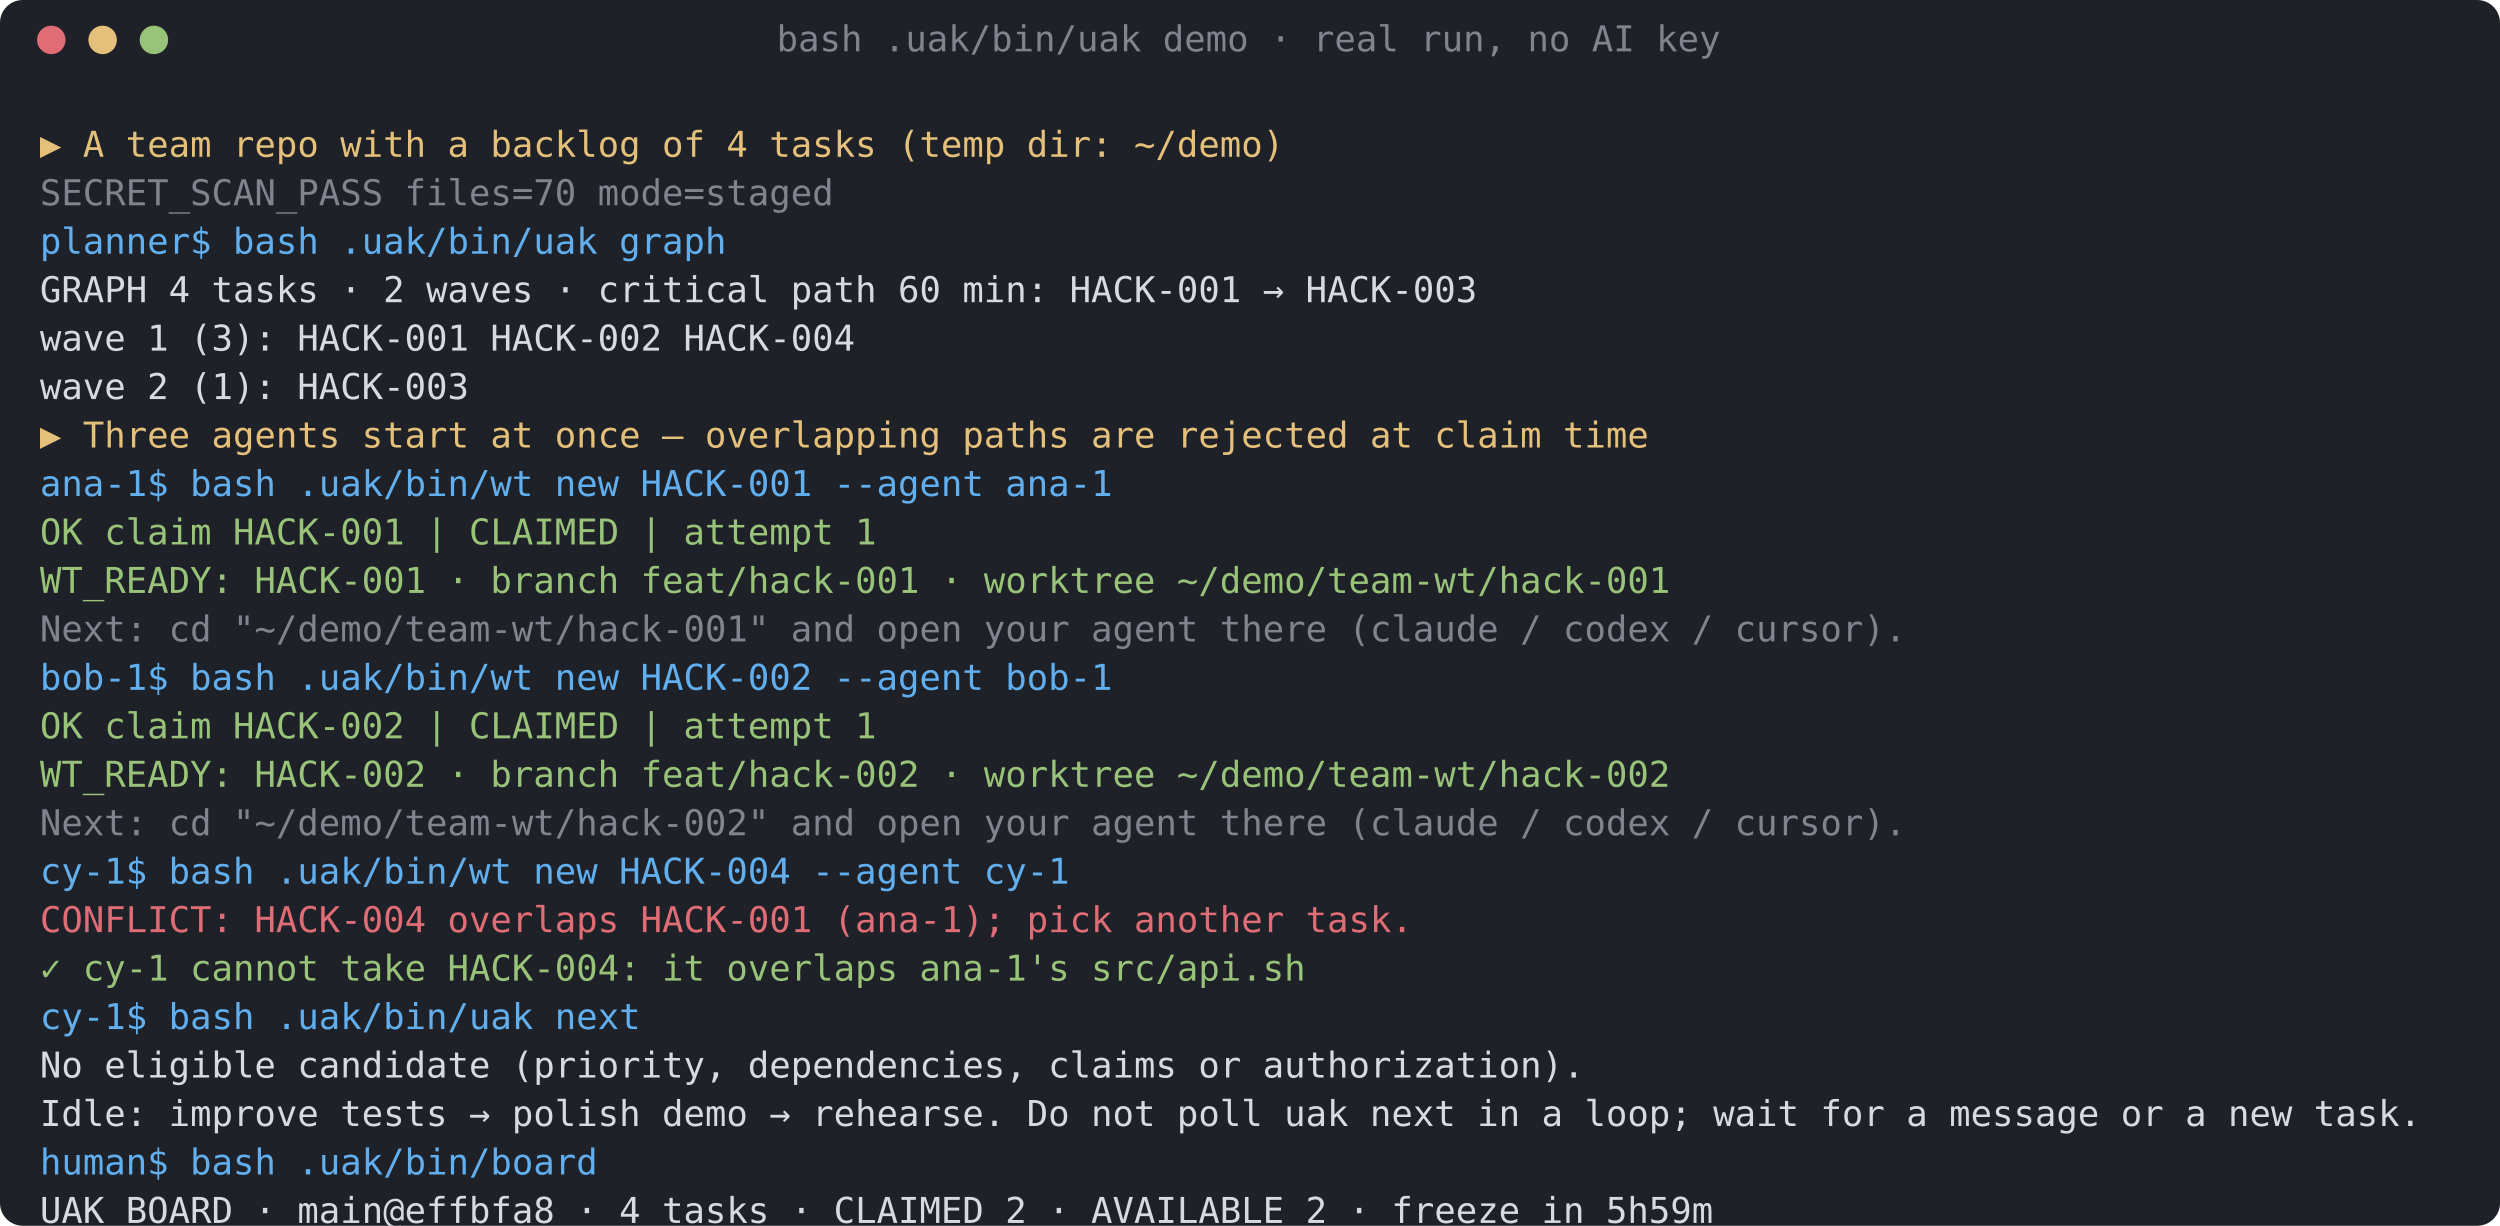
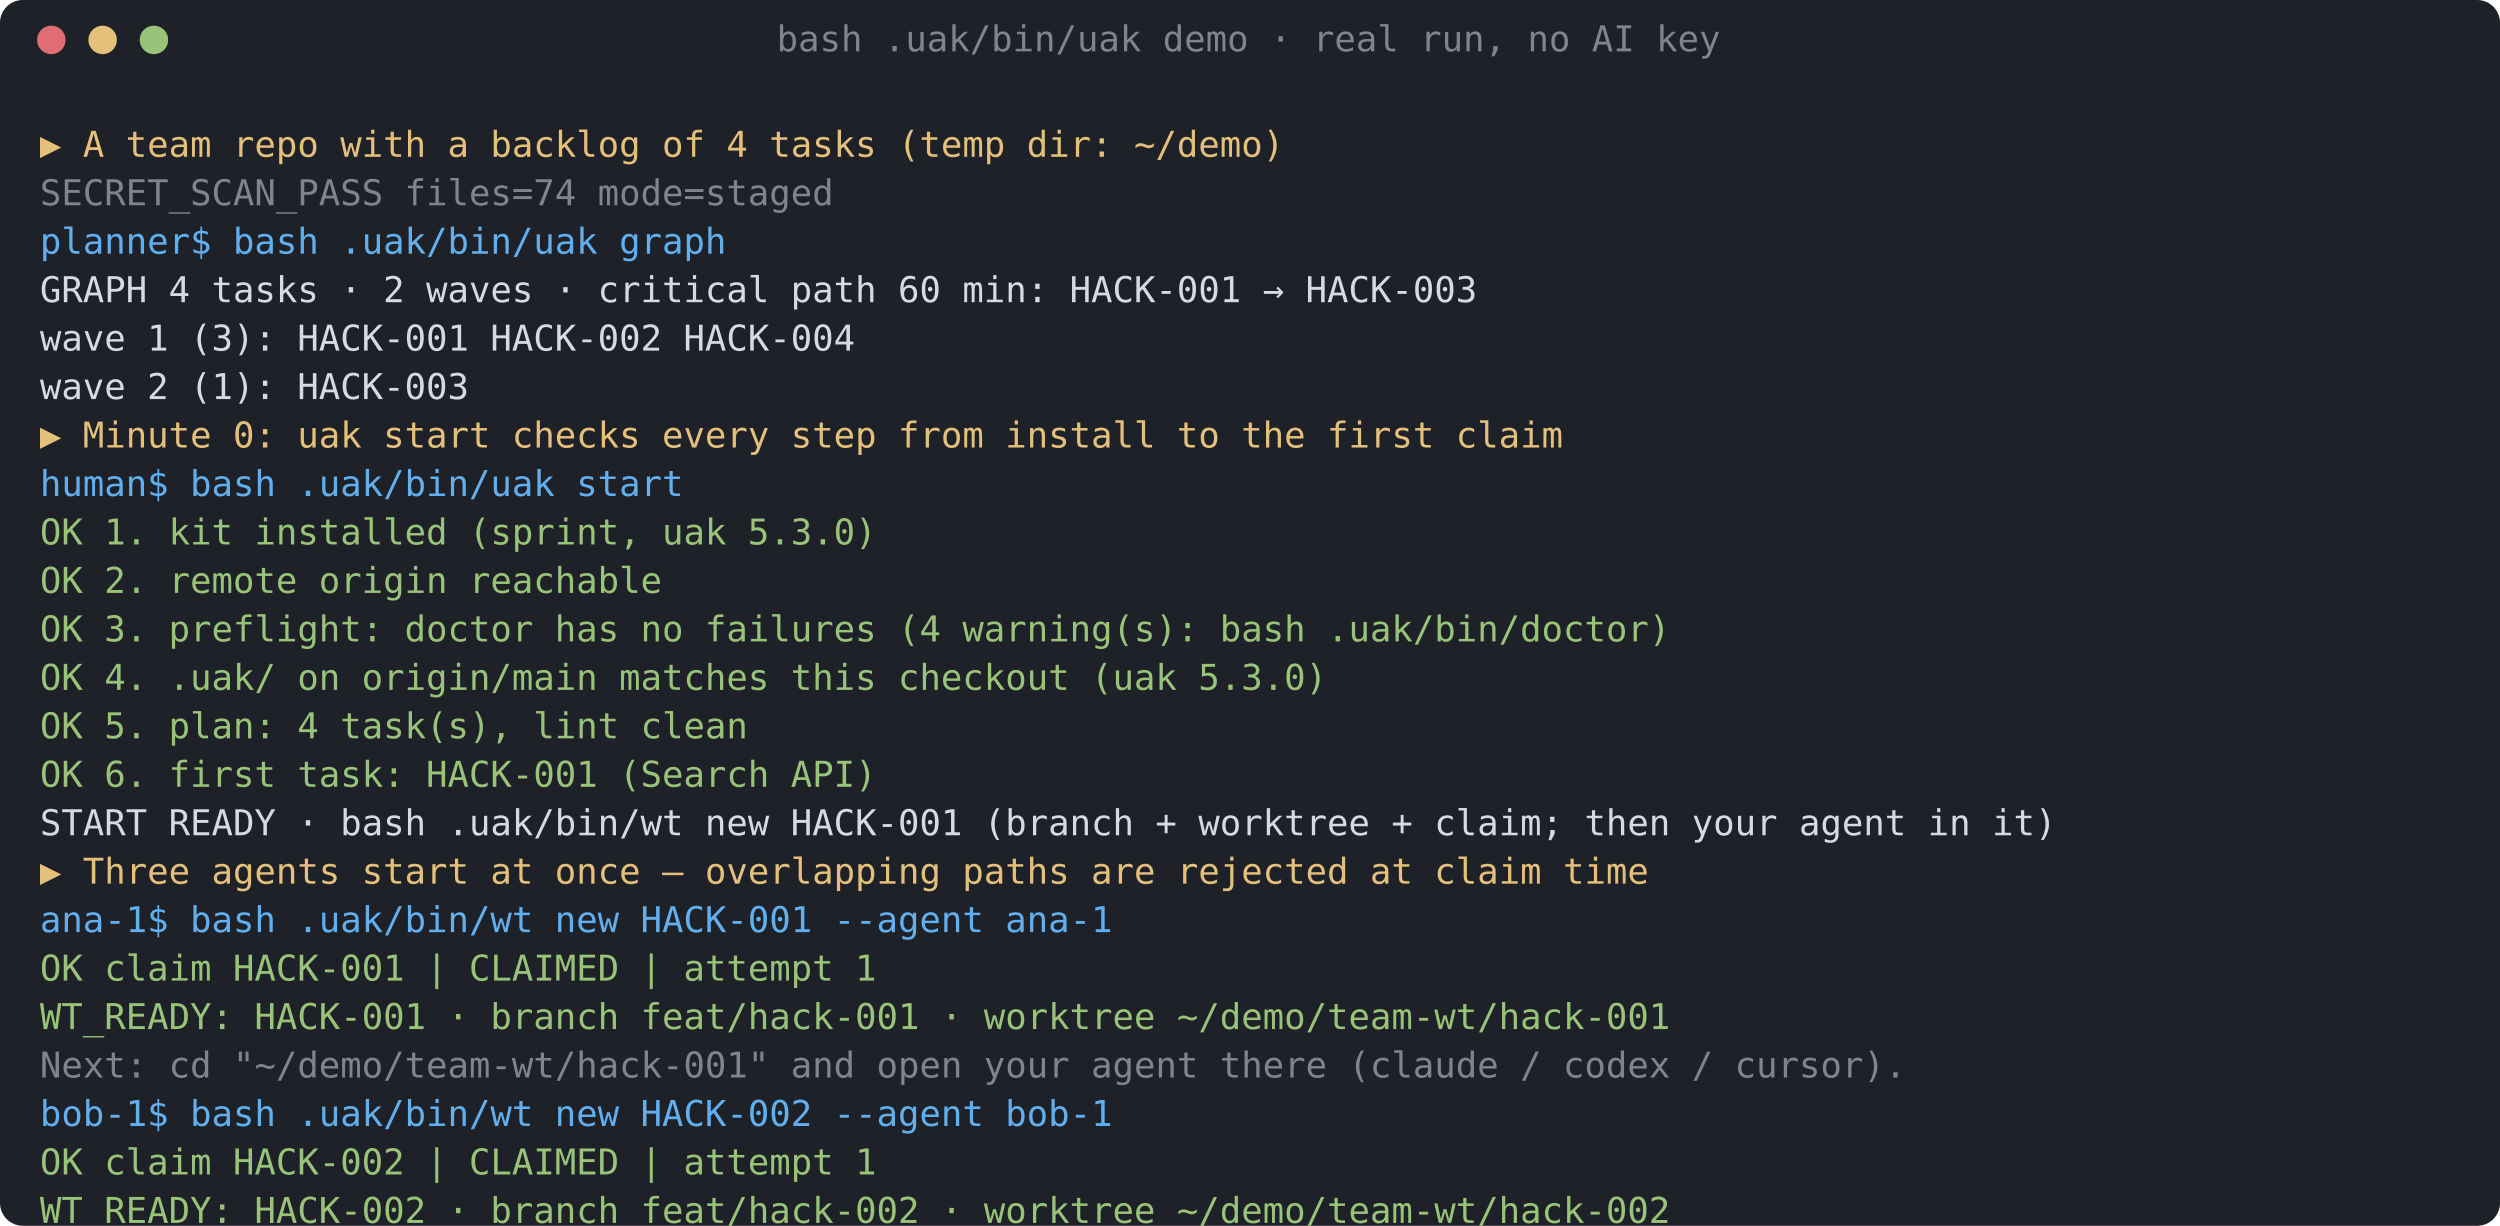
<svg xmlns="http://www.w3.org/2000/svg" width="877" height="430" viewBox="0 0 877 430" role="img" aria-label="uak demo: three agents claim, collide, loop, review and merge">
-   <style>text{font:12.5px ui-monospace,SFMono-Regular,Menlo,Consolas,monospace;white-space:pre}@keyframes l0{0%,1.928%{opacity:0}1.971%,100%{opacity:1}}.l0{animation:l0 23.34s infinite}@keyframes l1{0%,6.640%{opacity:0}6.683%,100%{opacity:1}}.l1{animation:l1 23.34s infinite}@keyframes l2{0%,7.154%{opacity:0}7.196%,100%{opacity:1}}.l2{animation:l2 23.34s infinite}@keyframes l3{0%,7.411%{opacity:0}7.453%,100%{opacity:1}}.l3{animation:l3 23.34s infinite}@keyframes l4{0%,7.668%{opacity:0}7.711%,100%{opacity:1}}.l4{animation:l4 23.34s infinite}@keyframes l5{0%,7.925%{opacity:0}7.968%,100%{opacity:1}}.l5{animation:l5 23.34s infinite}@keyframes l6{0%,8.182%{opacity:0}8.225%,100%{opacity:1}}.l6{animation:l6 23.34s infinite}@keyframes l7{0%,12.474%{opacity:0}12.517%,100%{opacity:1}}.l7{animation:l7 23.34s infinite}@keyframes l8{0%,16.727%{opacity:0}16.770%,100%{opacity:1}}.l8{animation:l8 23.34s infinite}@keyframes l9{0%,16.984%{opacity:0}17.027%,100%{opacity:1}}.l9{animation:l9 23.34s infinite}@keyframes l10{0%,17.241%{opacity:0}17.284%,100%{opacity:1}}.l10{animation:l10 23.34s infinite}@keyframes l11{0%,17.498%{opacity:0}17.541%,100%{opacity:1}}.l11{animation:l11 23.34s infinite}@keyframes l12{0%,21.710%{opacity:0}21.752%,100%{opacity:1}}.l12{animation:l12 23.34s infinite}@keyframes l13{0%,21.967%{opacity:0}22.009%,100%{opacity:1}}.l13{animation:l13 23.34s infinite}@keyframes l14{0%,22.224%{opacity:0}22.266%,100%{opacity:1}}.l14{animation:l14 23.34s infinite}@keyframes l15{0%,22.481%{opacity:0}22.523%,100%{opacity:1}}.l15{animation:l15 23.34s infinite}@keyframes l16{0%,25.109%{opacity:0}25.152%,100%{opacity:1}}.l16{animation:l16 23.34s infinite}@keyframes l17{0%,25.366%{opacity:0}25.409%,100%{opacity:1}}.l17{animation:l17 23.34s infinite}@keyframes l18{0%,25.623%{opacity:0}25.666%,100%{opacity:1}}.l18{animation:l18 23.34s infinite}@keyframes l19{0%,30.335%{opacity:0}30.378%,100%{opacity:1}}.l19{animation:l19 23.34s infinite}@keyframes l20{0%,30.592%{opacity:0}30.635%,100%{opacity:1}}.l20{animation:l20 23.34s infinite}@keyframes l21{0%,30.849%{opacity:0}30.892%,100%{opacity:1}}.l21{animation:l21 23.34s infinite}@keyframes l22{0%,31.170%{opacity:0}31.213%,100%{opacity:1}}.l22{animation:l22 23.34s infinite}@keyframes l23{0%,31.427%{opacity:0}31.470%,100%{opacity:1}}.l23{animation:l23 23.34s infinite}@keyframes l24{0%,31.684%{opacity:0}31.727%,100%{opacity:1}}.l24{animation:l24 23.34s infinite}@keyframes l25{0%,31.941%{opacity:0}31.984%,100%{opacity:1}}.l25{animation:l25 23.34s infinite}@keyframes l26{0%,32.198%{opacity:0}32.241%,100%{opacity:1}}.l26{animation:l26 23.34s infinite}@keyframes l27{0%,32.455%{opacity:0}32.498%,100%{opacity:1}}.l27{animation:l27 23.34s infinite}@keyframes l28{0%,36.759%{opacity:0}36.801%,100%{opacity:1}}.l28{animation:l28 23.34s infinite}@keyframes l29{0%,41.471%{opacity:0}41.514%,100%{opacity:1}}.l29{animation:l29 23.34s infinite}@keyframes l30{0%,41.728%{opacity:0}41.771%,100%{opacity:1}}.l30{animation:l30 23.34s infinite}@keyframes l31{0%,41.985%{opacity:0}42.028%,100%{opacity:1}}.l31{animation:l31 23.34s infinite}@keyframes l32{0%,42.242%{opacity:0}42.285%,100%{opacity:1}}.l32{animation:l32 23.34s infinite}@keyframes l33{0%,42.499%{opacity:0}42.542%,100%{opacity:1}}.l33{animation:l33 23.34s infinite}@keyframes l34{0%,47.165%{opacity:0}47.208%,100%{opacity:1}}.l34{animation:l34 23.34s infinite}@keyframes l35{0%,50.223%{opacity:0}50.266%,100%{opacity:1}}.l35{animation:l35 23.34s infinite}@keyframes l36{0%,50.480%{opacity:0}50.523%,100%{opacity:1}}.l36{animation:l36 23.34s infinite}@keyframes l37{0%,50.737%{opacity:0}50.780%,100%{opacity:1}}.l37{animation:l37 23.34s infinite}@keyframes l38{0%,55.030%{opacity:0}55.072%,100%{opacity:1}}.l38{animation:l38 23.34s infinite}@keyframes l39{0%,57.275%{opacity:0}57.318%,100%{opacity:1}}.l39{animation:l39 23.34s infinite}@keyframes l40{0%,57.532%{opacity:0}57.575%,100%{opacity:1}}.l40{animation:l40 23.34s infinite}@keyframes l41{0%,62.244%{opacity:0}62.287%,100%{opacity:1}}.l41{animation:l41 23.34s infinite}@keyframes l42{0%,62.501%{opacity:0}62.544%,100%{opacity:1}}.l42{animation:l42 23.34s infinite}@keyframes l43{0%,66.798%{opacity:0}66.841%,100%{opacity:1}}.l43{animation:l43 23.34s infinite}@keyframes l44{0%,69.296%{opacity:0}69.339%,100%{opacity:1}}.l44{animation:l44 23.34s infinite}@keyframes l45{0%,69.553%{opacity:0}69.596%,100%{opacity:1}}.l45{animation:l45 23.34s infinite}@keyframes l46{0%,69.810%{opacity:0}69.853%,100%{opacity:1}}.l46{animation:l46 23.34s infinite}@keyframes l47{0%,74.501%{opacity:0}74.544%,100%{opacity:1}}.l47{animation:l47 23.34s infinite}@keyframes l48{0%,74.758%{opacity:0}74.801%,100%{opacity:1}}.l48{animation:l48 23.34s infinite}@keyframes l49{0%,75.015%{opacity:0}75.058%,100%{opacity:1}}.l49{animation:l49 23.34s infinite}@keyframes l50{0%,75.272%{opacity:0}75.315%,100%{opacity:1}}.l50{animation:l50 23.34s infinite}@keyframes l51{0%,79.565%{opacity:0}79.607%,100%{opacity:1}}.l51{animation:l51 23.34s infinite}@keyframes l52{0%,79.979%{opacity:0}80.022%,100%{opacity:1}}.l52{animation:l52 23.34s infinite}@keyframes l53{0%,80.236%{opacity:0}80.279%,100%{opacity:1}}.l53{animation:l53 23.34s infinite}@keyframes l54{0%,80.493%{opacity:0}80.536%,100%{opacity:1}}.l54{animation:l54 23.34s infinite}@keyframes l55{0%,80.751%{opacity:0}80.793%,100%{opacity:1}}.l55{animation:l55 23.34s infinite}@keyframes l56{0%,81.008%{opacity:0}81.050%,100%{opacity:1}}.l56{animation:l56 23.34s infinite}@keyframes l57{0%,81.265%{opacity:0}81.307%,100%{opacity:1}}.l57{animation:l57 23.34s infinite}@keyframes l58{0%,81.536%{opacity:0}81.579%,100%{opacity:1}}.l58{animation:l58 23.34s infinite}@keyframes l59{0%,81.793%{opacity:0}81.836%,100%{opacity:1}}.l59{animation:l59 23.34s infinite}@keyframes l60{0%,82.050%{opacity:0}82.093%,100%{opacity:1}}.l60{animation:l60 23.34s infinite}@keyframes l61{0%,82.308%{opacity:0}82.350%,100%{opacity:1}}.l61{animation:l61 23.34s infinite}@keyframes l62{0%,82.565%{opacity:0}82.607%,100%{opacity:1}}.l62{animation:l62 23.34s infinite}@keyframes l63{0%,82.822%{opacity:0}82.864%,100%{opacity:1}}.l63{animation:l63 23.34s infinite}@keyframes scroll{0%{transform:translateY(0)}31.213%{transform:translateY(-17px)}31.470%{transform:translateY(-34px)}31.727%{transform:translateY(-51px)}31.984%{transform:translateY(-68px)}32.241%{transform:translateY(-85px)}32.498%{transform:translateY(-102px)}36.801%{transform:translateY(-119px)}41.514%{transform:translateY(-136px)}41.771%{transform:translateY(-153px)}42.028%{transform:translateY(-170px)}42.285%{transform:translateY(-187px)}42.542%{transform:translateY(-204px)}47.208%{transform:translateY(-221px)}50.266%{transform:translateY(-238px)}50.523%{transform:translateY(-255px)}50.780%{transform:translateY(-272px)}55.072%{transform:translateY(-289px)}57.318%{transform:translateY(-306px)}57.575%{transform:translateY(-323px)}62.287%{transform:translateY(-340px)}62.544%{transform:translateY(-357px)}66.841%{transform:translateY(-374px)}69.339%{transform:translateY(-391px)}69.596%{transform:translateY(-408px)}69.853%{transform:translateY(-425px)}74.544%{transform:translateY(-442px)}74.801%{transform:translateY(-459px)}75.058%{transform:translateY(-476px)}75.315%{transform:translateY(-493px)}79.607%{transform:translateY(-510px)}80.022%{transform:translateY(-527px)}80.279%{transform:translateY(-544px)}80.536%{transform:translateY(-561px)}80.793%{transform:translateY(-578px)}81.050%{transform:translateY(-595px)}81.307%{transform:translateY(-612px)}81.579%{transform:translateY(-629px)}81.836%{transform:translateY(-646px)}82.093%{transform:translateY(-663px)}82.350%{transform:translateY(-680px)}82.607%{transform:translateY(-697px)}82.864%{transform:translateY(-714px)}100%{transform:translateY(-714px)}}.scroll{animation:scroll 23.34s steps(1,end) infinite}</style>
+   <style>text{font:12.5px ui-monospace,SFMono-Regular,Menlo,Consolas,monospace;white-space:pre}@keyframes l0{0%,1.761%{opacity:0}1.800%,100%{opacity:1}}.l0{animation:l0 25.55s infinite}@keyframes l1{0%,6.066%{opacity:0}6.105%,100%{opacity:1}}.l1{animation:l1 25.55s infinite}@keyframes l2{0%,6.558%{opacity:0}6.597%,100%{opacity:1}}.l2{animation:l2 25.55s infinite}@keyframes l3{0%,6.793%{opacity:0}6.832%,100%{opacity:1}}.l3{animation:l3 25.55s infinite}@keyframes l4{0%,7.028%{opacity:0}7.067%,100%{opacity:1}}.l4{animation:l4 25.55s infinite}@keyframes l5{0%,7.263%{opacity:0}7.302%,100%{opacity:1}}.l5{animation:l5 25.55s infinite}@keyframes l6{0%,7.498%{opacity:0}7.537%,100%{opacity:1}}.l6{animation:l6 25.55s infinite}@keyframes l7{0%,11.420%{opacity:0}11.459%,100%{opacity:1}}.l7{animation:l7 25.55s infinite}@keyframes l8{0%,15.725%{opacity:0}15.764%,100%{opacity:1}}.l8{animation:l8 25.55s infinite}@keyframes l9{0%,15.959%{opacity:0}15.999%,100%{opacity:1}}.l9{animation:l9 25.55s infinite}@keyframes l10{0%,16.194%{opacity:0}16.233%,100%{opacity:1}}.l10{animation:l10 25.55s infinite}@keyframes l11{0%,16.429%{opacity:0}16.468%,100%{opacity:1}}.l11{animation:l11 25.55s infinite}@keyframes l12{0%,16.664%{opacity:0}16.703%,100%{opacity:1}}.l12{animation:l12 25.55s infinite}@keyframes l13{0%,16.899%{opacity:0}16.938%,100%{opacity:1}}.l13{animation:l13 25.55s infinite}@keyframes l14{0%,17.133%{opacity:0}17.173%,100%{opacity:1}}.l14{animation:l14 25.55s infinite}@keyframes l15{0%,17.368%{opacity:0}17.407%,100%{opacity:1}}.l15{animation:l15 25.55s infinite}@keyframes l16{0%,21.291%{opacity:0}21.330%,100%{opacity:1}}.l16{animation:l16 25.55s infinite}@keyframes l17{0%,25.143%{opacity:0}25.182%,100%{opacity:1}}.l17{animation:l17 25.55s infinite}@keyframes l18{0%,25.378%{opacity:0}25.417%,100%{opacity:1}}.l18{animation:l18 25.55s infinite}@keyframes l19{0%,25.613%{opacity:0}25.652%,100%{opacity:1}}.l19{animation:l19 25.55s infinite}@keyframes l20{0%,25.848%{opacity:0}25.887%,100%{opacity:1}}.l20{animation:l20 25.55s infinite}@keyframes l21{0%,29.820%{opacity:0}29.859%,100%{opacity:1}}.l21{animation:l21 25.55s infinite}@keyframes l22{0%,30.055%{opacity:0}30.094%,100%{opacity:1}}.l22{animation:l22 25.55s infinite}@keyframes l23{0%,30.289%{opacity:0}30.328%,100%{opacity:1}}.l23{animation:l23 25.55s infinite}@keyframes l24{0%,30.524%{opacity:0}30.563%,100%{opacity:1}}.l24{animation:l24 25.55s infinite}@keyframes l25{0%,32.913%{opacity:0}32.952%,100%{opacity:1}}.l25{animation:l25 25.55s infinite}@keyframes l26{0%,33.147%{opacity:0}33.187%,100%{opacity:1}}.l26{animation:l26 25.55s infinite}@keyframes l27{0%,33.382%{opacity:0}33.421%,100%{opacity:1}}.l27{animation:l27 25.55s infinite}@keyframes l28{0%,35.881%{opacity:0}35.920%,100%{opacity:1}}.l28{animation:l28 25.55s infinite}@keyframes l29{0%,36.116%{opacity:0}36.155%,100%{opacity:1}}.l29{animation:l29 25.55s infinite}@keyframes l30{0%,36.351%{opacity:0}36.390%,100%{opacity:1}}.l30{animation:l30 25.55s infinite}@keyframes l31{0%,36.585%{opacity:0}36.624%,100%{opacity:1}}.l31{animation:l31 25.55s infinite}@keyframes l32{0%,36.820%{opacity:0}36.859%,100%{opacity:1}}.l32{animation:l32 25.55s infinite}@keyframes l33{0%,37.126%{opacity:0}37.165%,100%{opacity:1}}.l33{animation:l33 25.55s infinite}@keyframes l34{0%,37.361%{opacity:0}37.400%,100%{opacity:1}}.l34{animation:l34 25.55s infinite}@keyframes l35{0%,37.595%{opacity:0}37.634%,100%{opacity:1}}.l35{animation:l35 25.55s infinite}@keyframes l36{0%,37.830%{opacity:0}37.869%,100%{opacity:1}}.l36{animation:l36 25.55s infinite}@keyframes l37{0%,38.065%{opacity:0}38.104%,100%{opacity:1}}.l37{animation:l37 25.55s infinite}@keyframes l38{0%,38.300%{opacity:0}38.339%,100%{opacity:1}}.l38{animation:l38 25.55s infinite}@keyframes l39{0%,42.231%{opacity:0}42.270%,100%{opacity:1}}.l39{animation:l39 25.55s infinite}@keyframes l40{0%,46.536%{opacity:0}46.575%,100%{opacity:1}}.l40{animation:l40 25.55s infinite}@keyframes l41{0%,46.771%{opacity:0}46.810%,100%{opacity:1}}.l41{animation:l41 25.55s infinite}@keyframes l42{0%,47.006%{opacity:0}47.045%,100%{opacity:1}}.l42{animation:l42 25.55s infinite}@keyframes l43{0%,47.240%{opacity:0}47.280%,100%{opacity:1}}.l43{animation:l43 25.55s infinite}@keyframes l44{0%,47.475%{opacity:0}47.514%,100%{opacity:1}}.l44{animation:l44 25.55s infinite}@keyframes l45{0%,51.737%{opacity:0}51.776%,100%{opacity:1}}.l45{animation:l45 25.55s infinite}@keyframes l46{0%,54.518%{opacity:0}54.557%,100%{opacity:1}}.l46{animation:l46 25.55s infinite}@keyframes l47{0%,54.753%{opacity:0}54.792%,100%{opacity:1}}.l47{animation:l47 25.55s infinite}@keyframes l48{0%,54.987%{opacity:0}55.026%,100%{opacity:1}}.l48{animation:l48 25.55s infinite}@keyframes l49{0%,58.908%{opacity:0}58.948%,100%{opacity:1}}.l49{animation:l49 25.55s infinite}@keyframes l50{0%,60.958%{opacity:0}60.997%,100%{opacity:1}}.l50{animation:l50 25.55s infinite}@keyframes l51{0%,61.193%{opacity:0}61.232%,100%{opacity:1}}.l51{animation:l51 25.55s infinite}@keyframes l52{0%,65.497%{opacity:0}65.537%,100%{opacity:1}}.l52{animation:l52 25.55s infinite}@keyframes l53{0%,65.732%{opacity:0}65.771%,100%{opacity:1}}.l53{animation:l53 25.55s infinite}@keyframes l54{0%,69.654%{opacity:0}69.694%,100%{opacity:1}}.l54{animation:l54 25.55s infinite}@keyframes l55{0%,72.021%{opacity:0}72.060%,100%{opacity:1}}.l55{animation:l55 25.55s infinite}@keyframes l56{0%,72.256%{opacity:0}72.295%,100%{opacity:1}}.l56{animation:l56 25.55s infinite}@keyframes l57{0%,72.491%{opacity:0}72.530%,100%{opacity:1}}.l57{animation:l57 25.55s infinite}@keyframes l58{0%,76.700%{opacity:0}76.739%,100%{opacity:1}}.l58{animation:l58 25.55s infinite}@keyframes l59{0%,76.935%{opacity:0}76.974%,100%{opacity:1}}.l59{animation:l59 25.55s infinite}@keyframes l60{0%,77.170%{opacity:0}77.209%,100%{opacity:1}}.l60{animation:l60 25.55s infinite}@keyframes l61{0%,77.404%{opacity:0}77.443%,100%{opacity:1}}.l61{animation:l61 25.55s infinite}@keyframes l62{0%,81.328%{opacity:0}81.367%,100%{opacity:1}}.l62{animation:l62 25.55s infinite}@keyframes l63{0%,81.710%{opacity:0}81.749%,100%{opacity:1}}.l63{animation:l63 25.55s infinite}@keyframes l64{0%,81.945%{opacity:0}81.984%,100%{opacity:1}}.l64{animation:l64 25.55s infinite}@keyframes l65{0%,82.179%{opacity:0}82.218%,100%{opacity:1}}.l65{animation:l65 25.55s infinite}@keyframes l66{0%,82.414%{opacity:0}82.453%,100%{opacity:1}}.l66{animation:l66 25.55s infinite}@keyframes l67{0%,82.649%{opacity:0}82.688%,100%{opacity:1}}.l67{animation:l67 25.55s infinite}@keyframes l68{0%,82.884%{opacity:0}82.923%,100%{opacity:1}}.l68{animation:l68 25.55s infinite}@keyframes l69{0%,83.133%{opacity:0}83.172%,100%{opacity:1}}.l69{animation:l69 25.55s infinite}@keyframes l70{0%,83.368%{opacity:0}83.407%,100%{opacity:1}}.l70{animation:l70 25.55s infinite}@keyframes l71{0%,83.603%{opacity:0}83.642%,100%{opacity:1}}.l71{animation:l71 25.55s infinite}@keyframes l72{0%,83.837%{opacity:0}83.877%,100%{opacity:1}}.l72{animation:l72 25.55s infinite}@keyframes l73{0%,84.072%{opacity:0}84.111%,100%{opacity:1}}.l73{animation:l73 25.55s infinite}@keyframes l74{0%,84.307%{opacity:0}84.346%,100%{opacity:1}}.l74{animation:l74 25.55s infinite}@keyframes scroll{0%{transform:translateY(0)}30.094%{transform:translateY(-17px)}30.328%{transform:translateY(-34px)}30.563%{transform:translateY(-51px)}32.952%{transform:translateY(-68px)}33.187%{transform:translateY(-85px)}33.421%{transform:translateY(-102px)}35.920%{transform:translateY(-119px)}36.155%{transform:translateY(-136px)}36.390%{transform:translateY(-153px)}36.624%{transform:translateY(-170px)}36.859%{transform:translateY(-187px)}37.165%{transform:translateY(-204px)}37.400%{transform:translateY(-221px)}37.634%{transform:translateY(-238px)}37.869%{transform:translateY(-255px)}38.104%{transform:translateY(-272px)}38.339%{transform:translateY(-289px)}42.270%{transform:translateY(-306px)}46.575%{transform:translateY(-323px)}46.810%{transform:translateY(-340px)}47.045%{transform:translateY(-357px)}47.280%{transform:translateY(-374px)}47.514%{transform:translateY(-391px)}51.776%{transform:translateY(-408px)}54.557%{transform:translateY(-425px)}54.792%{transform:translateY(-442px)}55.026%{transform:translateY(-459px)}58.948%{transform:translateY(-476px)}60.997%{transform:translateY(-493px)}61.232%{transform:translateY(-510px)}65.537%{transform:translateY(-527px)}65.771%{transform:translateY(-544px)}69.694%{transform:translateY(-561px)}72.060%{transform:translateY(-578px)}72.295%{transform:translateY(-595px)}72.530%{transform:translateY(-612px)}76.739%{transform:translateY(-629px)}76.974%{transform:translateY(-646px)}77.209%{transform:translateY(-663px)}77.443%{transform:translateY(-680px)}81.367%{transform:translateY(-697px)}81.749%{transform:translateY(-714px)}81.984%{transform:translateY(-731px)}82.218%{transform:translateY(-748px)}82.453%{transform:translateY(-765px)}82.688%{transform:translateY(-782px)}82.923%{transform:translateY(-799px)}83.172%{transform:translateY(-816px)}83.407%{transform:translateY(-833px)}83.642%{transform:translateY(-850px)}83.877%{transform:translateY(-867px)}84.111%{transform:translateY(-884px)}84.346%{transform:translateY(-901px)}100%{transform:translateY(-901px)}}.scroll{animation:scroll 25.55s steps(1,end) infinite}</style>
  <rect width="100%" height="100%" rx="8" fill="#1e2127" />
  <circle cx="18" cy="14" r="5" fill="#e06c75" />
  <circle cx="36" cy="14" r="5" fill="#e5c07b" />
  <circle cx="54" cy="14" r="5" fill="#98c379" />
  <text x="438" y="18" fill="#7f848e" text-anchor="middle">bash .uak/bin/uak demo · real run, no AI key</text>
  <clipPath id="c">
    <rect x="0" y="28" width="877" height="402" />
  </clipPath>
  <g clip-path="url(#c)">
    <g class="scroll">
      <text class="l0" x="14" y="55" fill="#e5c07b">▶ A team repo with a backlog of 4 tasks (temp dir: ~/demo)</text>
-       <text class="l1" x="14" y="72" fill="#7f848e">SECRET_SCAN_PASS files=70 mode=staged</text>
+       <text class="l1" x="14" y="72" fill="#7f848e">SECRET_SCAN_PASS files=74 mode=staged</text>
      <text class="l2" x="14" y="89" fill="#61afef">  planner$ bash .uak/bin/uak graph</text>
      <text class="l3" x="14" y="106" fill="#d7dae0">    GRAPH 4 tasks · 2 waves · critical path 60 min: HACK-001 → HACK-003</text>
      <text class="l4" x="14" y="123" fill="#d7dae0">    wave 1 (3): HACK-001 HACK-002 HACK-004</text>
      <text class="l5" x="14" y="140" fill="#d7dae0">    wave 2 (1): HACK-003</text>
-       <text class="l6" x="14" y="157" fill="#e5c07b">▶ Three agents start at once — overlapping paths are rejected at claim time</text>
-       <text class="l7" x="14" y="174" fill="#61afef">  ana-1$ bash .uak/bin/wt new HACK-001 --agent ana-1</text>
-       <text class="l8" x="14" y="191" fill="#98c379">    OK claim HACK-001 | CLAIMED | attempt 1</text>
-       <text class="l9" x="14" y="208" fill="#98c379">    WT_READY: HACK-001 · branch feat/hack-001 · worktree ~/demo/team-wt/hack-001</text>
-       <text class="l10" x="14" y="225" fill="#7f848e">    Next: cd "~/demo/team-wt/hack-001" and open your agent there (claude / codex / cursor).</text>
-       <text class="l11" x="14" y="242" fill="#61afef">  bob-1$ bash .uak/bin/wt new HACK-002 --agent bob-1</text>
-       <text class="l12" x="14" y="259" fill="#98c379">    OK claim HACK-002 | CLAIMED | attempt 1</text>
-       <text class="l13" x="14" y="276" fill="#98c379">    WT_READY: HACK-002 · branch feat/hack-002 · worktree ~/demo/team-wt/hack-002</text>
-       <text class="l14" x="14" y="293" fill="#7f848e">    Next: cd "~/demo/team-wt/hack-002" and open your agent there (claude / codex / cursor).</text>
-       <text class="l15" x="14" y="310" fill="#61afef">  cy-1$ bash .uak/bin/wt new HACK-004 --agent cy-1</text>
-       <text class="l16" x="14" y="327" fill="#e06c75">    CONFLICT: HACK-004 overlaps HACK-001 (ana-1); pick another task.</text>
-       <text class="l17" x="14" y="344" fill="#98c379">  ✓ cy-1 cannot take HACK-004: it overlaps ana-1's src/api.sh</text>
-       <text class="l18" x="14" y="361" fill="#61afef">  cy-1$ bash .uak/bin/uak next</text>
-       <text class="l19" x="14" y="378" fill="#d7dae0">    No eligible candidate (priority, dependencies, claims or authorization).</text>
-       <text class="l20" x="14" y="395" fill="#d7dae0">    Idle: improve tests → polish demo → rehearse. Do not poll uak next in a loop; wait for a message or a new task.</text>
-       <text class="l21" x="14" y="412" fill="#61afef">  human$ bash .uak/bin/board</text>
-       <text class="l22" x="14" y="429" fill="#d7dae0">    UAK BOARD · main@effbfa8 · 4 tasks · CLAIMED 2 · AVAILABLE 2 · freeze in 5h59m</text>
-       <text class="l23" x="14" y="446" fill="#d7dae0">    CLAIMED    HACK-001  ana-1      lease 44m    w1  Search API</text>
-       <text class="l24" x="14" y="463" fill="#d7dae0">    CLAIMED    HACK-002  bob-1      lease 44m    w1  Results UI</text>
-       <text class="l25" x="14" y="480" fill="#d7dae0">    AVAILABLE  HACK-003  P0         -            w2  Ranking</text>
-       <text class="l26" x="14" y="497" fill="#d7dae0">    AVAILABLE  HACK-004  P1         -            w1  API cache</text>
-       <text class="l27" x="14" y="514" fill="#e5c07b">▶ ana-1 fixes the failing API with a bounded loop (fake agent: no AI key needed)</text>
-       <text class="l28" x="14" y="531" fill="#61afef">  ana-1$ bash .uak/bin/uak loop --verify bash tests/api_test.sh --agent bash ~/demo/fake-agent.sh --max 5 --task HACK-</text>
-       <text class="l29" x="14" y="548" fill="#e06c75">    LOOP_FAIL iteration=1 exit=1 · expected 3 results, got: 0 results for pompe</text>
-       <text class="l30" x="14" y="565" fill="#e06c75">    LOOP_FAIL iteration=2 exit=1 · expected 3 results, got: 2 results for pompe</text>
-       <text class="l31" x="14" y="582" fill="#98c379">    LOOP_PASS iteration=3 · api ok</text>
-       <text class="l32" x="14" y="599" fill="#7f848e">    LOOP_SUMMARY 3 iteration(s) · 1 s · changed: 1 file changed, 1 insertion(+), 1 deletion(-) · log ~/demo/team/.git/</text>
-       <text class="l33" x="14" y="616" fill="#e5c07b">▶ ana-1 ships: push + PR + evidence → a reviewer is asked by rotation</text>
-       <text class="l34" x="14" y="633" fill="#61afef">  ana-1$ bash .uak/bin/uak done HACK-001 --pr https://github.com/example/demo/pull/1 --evidence bash tests/api_test.sh</text>
-       <text class="l35" x="14" y="650" fill="#98c379">    OK done HACK-001 | REVIEW | attempt 1</text>
-       <text class="l36" x="14" y="667" fill="#7f848e">    Next: bash .uak/bin/uak wait HACK-001 --for approve (one call; returns on approve or reject). Meanwhile: uak next </text>
-       <text class="l37" x="14" y="684" fill="#e5c07b">▶ bob-1 (not the author) reviews the exact SHA, then the gated merge queue integrates it</text>
-       <text class="l38" x="14" y="701" fill="#61afef">  bob-1$ bash .uak/bin/uak review HACK-001 --sha 71bd661 --verdict approve</text>
-       <text class="l39" x="14" y="718" fill="#98c379">    OK review HACK-001 | REVIEW | attempt 1</text>
-       <text class="l40" x="14" y="735" fill="#61afef">  ana-1$ bash .uak/bin/uak merge HACK-001</text>
-       <text class="l41" x="14" y="752" fill="#98c379">    OK merge HACK-001 | INTEGRATED | 374f66a | review bob-1 | atomic claims+main</text>
-       <text class="l42" x="14" y="769" fill="#e5c07b">▶ The dependent task unlocks by itself</text>
-       <text class="l43" x="14" y="786" fill="#61afef">  cy-1$ bash .uak/bin/uak next</text>
-       <text class="l44" x="14" y="803" fill="#d7dae0">    HACK-003 | AVAILABLE | P0</text>
-       <text class="l45" x="14" y="820" fill="#7f848e">    Next: Implement HACK-003 and run: true</text>
-       <text class="l46" x="14" y="837" fill="#61afef">  cy-1$ bash .uak/bin/wt new HACK-003 --agent cy-1</text>
-       <text class="l47" x="14" y="854" fill="#98c379">    OK claim HACK-003 | CLAIMED | attempt 1</text>
-       <text class="l48" x="14" y="871" fill="#98c379">    WT_READY: HACK-003 · branch feat/hack-003 · worktree ~/demo/team-wt/hack-003</text>
-       <text class="l49" x="14" y="888" fill="#7f848e">    Next: cd "~/demo/team-wt/hack-003" and open your agent there (claude / codex / cursor).</text>
-       <text class="l50" x="14" y="905" fill="#e5c07b">▶ What the human sees: one board, one set of numbers</text>
-       <text class="l51" x="14" y="922" fill="#61afef">  human$ bash .uak/bin/board</text>
-       <text class="l52" x="14" y="939" fill="#d7dae0">    UAK BOARD · main@374f66a · 4 tasks · CLAIMED 2 · AVAILABLE 1 · INTEGRATED 1 · freeze in 5h59m</text>
-       <text class="l53" x="14" y="956" fill="#d7dae0">    CLAIMED    HACK-002  bob-1      lease 44m    w1  Results UI</text>
-       <text class="l54" x="14" y="973" fill="#d7dae0">    CLAIMED    HACK-003  cy-1       lease 44m    w2  Ranking</text>
-       <text class="l55" x="14" y="990" fill="#d7dae0">    AVAILABLE  HACK-004  P1         -            w1  API cache</text>
-       <text class="l56" x="14" y="1007" fill="#98c379">    INTEGRATED HACK-001</text>
-       <text class="l57" x="14" y="1024" fill="#61afef">  human$ bash .uak/bin/stats</text>
-       <text class="l58" x="14" y="1041" fill="#d7dae0">    UAK STATS · claims commits 11</text>
-       <text class="l59" x="14" y="1058" fill="#d7dae0">    tasks: CLAIMED 2 · INTEGRATED 1</text>
-       <text class="l60" x="14" y="1075" fill="#d7dae0">    messages: 3</text>
-       <text class="l61" x="14" y="1092" fill="#d7dae0">    reviews: approve 1 · reject 0</text>
-       <text class="l62" x="14" y="1109" fill="#98c379">✓ Done: 3 agents, 1 conflict avoided, 1 bounded loop, 1 independent review, 1 gated merge.</text>
-       <text class="l63" x="14" y="1126" fill="#d7dae0">  Use it for real: bash install.sh --mode sprint &lt;your-repo&gt;</text>
+       <text class="l6" x="14" y="157" fill="#e5c07b">▶ Minute 0: uak start checks every step from install to the first claim</text>
+       <text class="l7" x="14" y="174" fill="#61afef">  human$ bash .uak/bin/uak start</text>
+       <text class="l8" x="14" y="191" fill="#98c379">    OK    1. kit installed (sprint, uak 5.3.0)</text>
+       <text class="l9" x="14" y="208" fill="#98c379">    OK    2. remote origin reachable</text>
+       <text class="l10" x="14" y="225" fill="#98c379">    OK    3. preflight: doctor has no failures (4 warning(s): bash .uak/bin/doctor)</text>
+       <text class="l11" x="14" y="242" fill="#98c379">    OK    4. .uak/ on origin/main matches this checkout (uak 5.3.0)</text>
+       <text class="l12" x="14" y="259" fill="#98c379">    OK    5. plan: 4 task(s), lint clean</text>
+       <text class="l13" x="14" y="276" fill="#98c379">    OK    6. first task: HACK-001 (Search API)</text>
+       <text class="l14" x="14" y="293" fill="#d7dae0">    START READY · bash .uak/bin/wt new HACK-001   (branch + worktree + claim; then your agent in it)</text>
+       <text class="l15" x="14" y="310" fill="#e5c07b">▶ Three agents start at once — overlapping paths are rejected at claim time</text>
+       <text class="l16" x="14" y="327" fill="#61afef">  ana-1$ bash .uak/bin/wt new HACK-001 --agent ana-1</text>
+       <text class="l17" x="14" y="344" fill="#98c379">    OK claim HACK-001 | CLAIMED | attempt 1</text>
+       <text class="l18" x="14" y="361" fill="#98c379">    WT_READY: HACK-001 · branch feat/hack-001 · worktree ~/demo/team-wt/hack-001</text>
+       <text class="l19" x="14" y="378" fill="#7f848e">    Next: cd "~/demo/team-wt/hack-001" and open your agent there (claude / codex / cursor).</text>
+       <text class="l20" x="14" y="395" fill="#61afef">  bob-1$ bash .uak/bin/wt new HACK-002 --agent bob-1</text>
+       <text class="l21" x="14" y="412" fill="#98c379">    OK claim HACK-002 | CLAIMED | attempt 1</text>
+       <text class="l22" x="14" y="429" fill="#98c379">    WT_READY: HACK-002 · branch feat/hack-002 · worktree ~/demo/team-wt/hack-002</text>
+       <text class="l23" x="14" y="446" fill="#7f848e">    Next: cd "~/demo/team-wt/hack-002" and open your agent there (claude / codex / cursor).</text>
+       <text class="l24" x="14" y="463" fill="#61afef">  cy-1$ bash .uak/bin/wt new HACK-004 --agent cy-1</text>
+       <text class="l25" x="14" y="480" fill="#e06c75">    CONFLICT: HACK-004 overlaps HACK-001 (ana-1); pick another task.</text>
+       <text class="l26" x="14" y="497" fill="#98c379">  ✓ cy-1 cannot take HACK-004: it overlaps ana-1's src/api.sh</text>
+       <text class="l27" x="14" y="514" fill="#61afef">  cy-1$ bash .uak/bin/uak next</text>
+       <text class="l28" x="14" y="531" fill="#d7dae0">    No eligible candidate (priority, dependencies, claims or authorization).</text>
+       <text class="l29" x="14" y="548" fill="#d7dae0">    Why not HACK-004: its Paths overlap HACK-001 of ana-1 (CLAIMED); it opens when that one merges.</text>
+       <text class="l30" x="14" y="565" fill="#d7dae0">    Waiting on dependencies: 1 task(s); HACK-003 waits on HACK-001 (CLAIMED).</text>
+       <text class="l31" x="14" y="582" fill="#d7dae0">    Idle: improve tests → polish demo → rehearse. Do not poll uak next in a loop; wait for a message or a new task.</text>
+       <text class="l32" x="14" y="599" fill="#61afef">  human$ bash .uak/bin/board</text>
+       <text class="l33" x="14" y="616" fill="#d7dae0">    UAK BOARD · main@769e35a · 4 tasks · CLAIMED 2 · AVAILABLE 2 · freeze in 5h59m</text>
+       <text class="l34" x="14" y="633" fill="#d7dae0">    CLAIMED    HACK-001  ana-1      lease 44m    w1  Search API</text>
+       <text class="l35" x="14" y="650" fill="#d7dae0">    CLAIMED    HACK-002  bob-1      lease 44m    w1  Results UI</text>
+       <text class="l36" x="14" y="667" fill="#d7dae0">    AVAILABLE  HACK-003  P0         -            w2  Ranking</text>
+       <text class="l37" x="14" y="684" fill="#d7dae0">    AVAILABLE  HACK-004  P1         -            w1  API cache</text>
+       <text class="l38" x="14" y="701" fill="#e5c07b">▶ ana-1 fixes the failing API with a bounded loop (fake agent: no AI key needed)</text>
+       <text class="l39" x="14" y="718" fill="#61afef">  ana-1$ bash .uak/bin/uak loop --verify bash tests/api_test.sh --agent bash ~/demo/fake-agent.sh --max 5 --task HACK-</text>
+       <text class="l40" x="14" y="735" fill="#e06c75">    LOOP_FAIL iteration=1 exit=1 · expected 3 results, got: 0 results for pompe</text>
+       <text class="l41" x="14" y="752" fill="#e06c75">    LOOP_FAIL iteration=2 exit=1 · expected 3 results, got: 2 results for pompe</text>
+       <text class="l42" x="14" y="769" fill="#98c379">    LOOP_PASS iteration=3 · api ok</text>
+       <text class="l43" x="14" y="786" fill="#7f848e">    LOOP_SUMMARY 3 iteration(s) · 2 s · changed: 1 file changed, 1 insertion(+), 1 deletion(-) · log ~/demo/team/.git/</text>
+       <text class="l44" x="14" y="803" fill="#e5c07b">▶ ana-1 ships: push + PR + evidence → a reviewer is asked by rotation</text>
+       <text class="l45" x="14" y="820" fill="#61afef">  ana-1$ bash .uak/bin/uak done HACK-001 --pr https://github.com/example/demo/pull/1 --evidence bash tests/api_test.sh</text>
+       <text class="l46" x="14" y="837" fill="#98c379">    OK done HACK-001 | REVIEW | attempt 1</text>
+       <text class="l47" x="14" y="854" fill="#7f848e">    Next: bash .uak/bin/uak wait HACK-001 --for approve (one call; returns on approve or reject). Meanwhile: uak next </text>
+       <text class="l48" x="14" y="871" fill="#e5c07b">▶ bob-1 (not the author) reviews the exact SHA, then the gated merge queue integrates it</text>
+       <text class="l49" x="14" y="888" fill="#61afef">  bob-1$ bash .uak/bin/uak review HACK-001 --sha b1744dc --verdict approve</text>
+       <text class="l50" x="14" y="905" fill="#98c379">    OK review HACK-001 | REVIEW | attempt 1</text>
+       <text class="l51" x="14" y="922" fill="#61afef">  ana-1$ bash .uak/bin/uak merge HACK-001</text>
+       <text class="l52" x="14" y="939" fill="#98c379">    OK merge HACK-001 | INTEGRATED | 90d0f0d | review bob-1 | atomic claims+main</text>
+       <text class="l53" x="14" y="956" fill="#e5c07b">▶ The dependent task unlocks by itself</text>
+       <text class="l54" x="14" y="973" fill="#61afef">  cy-1$ bash .uak/bin/uak next</text>
+       <text class="l55" x="14" y="990" fill="#d7dae0">    HACK-003 | AVAILABLE | P0</text>
+       <text class="l56" x="14" y="1007" fill="#7f848e">    Next: Implement HACK-003 and run: true</text>
+       <text class="l57" x="14" y="1024" fill="#61afef">  cy-1$ bash .uak/bin/wt new HACK-003 --agent cy-1</text>
+       <text class="l58" x="14" y="1041" fill="#98c379">    OK claim HACK-003 | CLAIMED | attempt 1</text>
+       <text class="l59" x="14" y="1058" fill="#98c379">    WT_READY: HACK-003 · branch feat/hack-003 · worktree ~/demo/team-wt/hack-003</text>
+       <text class="l60" x="14" y="1075" fill="#7f848e">    Next: cd "~/demo/team-wt/hack-003" and open your agent there (claude / codex / cursor).</text>
+       <text class="l61" x="14" y="1092" fill="#e5c07b">▶ What the human sees: one board, one set of numbers</text>
+       <text class="l62" x="14" y="1109" fill="#61afef">  human$ bash .uak/bin/board</text>
+       <text class="l63" x="14" y="1126" fill="#d7dae0">    UAK BOARD · main@90d0f0d · 4 tasks · CLAIMED 2 · AVAILABLE 1 · INTEGRATED 1 · freeze in 5h59m</text>
+       <text class="l64" x="14" y="1143" fill="#d7dae0">    CLAIMED    HACK-002  bob-1      lease 44m    w1  Results UI</text>
+       <text class="l65" x="14" y="1160" fill="#d7dae0">    CLAIMED    HACK-003  cy-1       lease 44m    w2  Ranking</text>
+       <text class="l66" x="14" y="1177" fill="#d7dae0">    AVAILABLE  HACK-004  P1         -            w1  API cache</text>
+       <text class="l67" x="14" y="1194" fill="#98c379">    INTEGRATED HACK-001</text>
+       <text class="l68" x="14" y="1211" fill="#61afef">  human$ bash .uak/bin/stats</text>
+       <text class="l69" x="14" y="1228" fill="#d7dae0">    UAK STATS · claims commits 12</text>
+       <text class="l70" x="14" y="1245" fill="#d7dae0">    tasks: CLAIMED 2 · INTEGRATED 1</text>
+       <text class="l71" x="14" y="1262" fill="#d7dae0">    messages: 3</text>
+       <text class="l72" x="14" y="1279" fill="#d7dae0">    reviews: approve 1 · reject 0</text>
+       <text class="l73" x="14" y="1296" fill="#98c379">✓ Done: 3 agents, 1 conflict avoided, 1 bounded loop, 1 independent review, 1 gated merge.</text>
+       <text class="l74" x="14" y="1313" fill="#d7dae0">  Use it for real: bash install.sh --mode sprint &lt;your-repo&gt;</text>
    </g>
  </g>
</svg>
